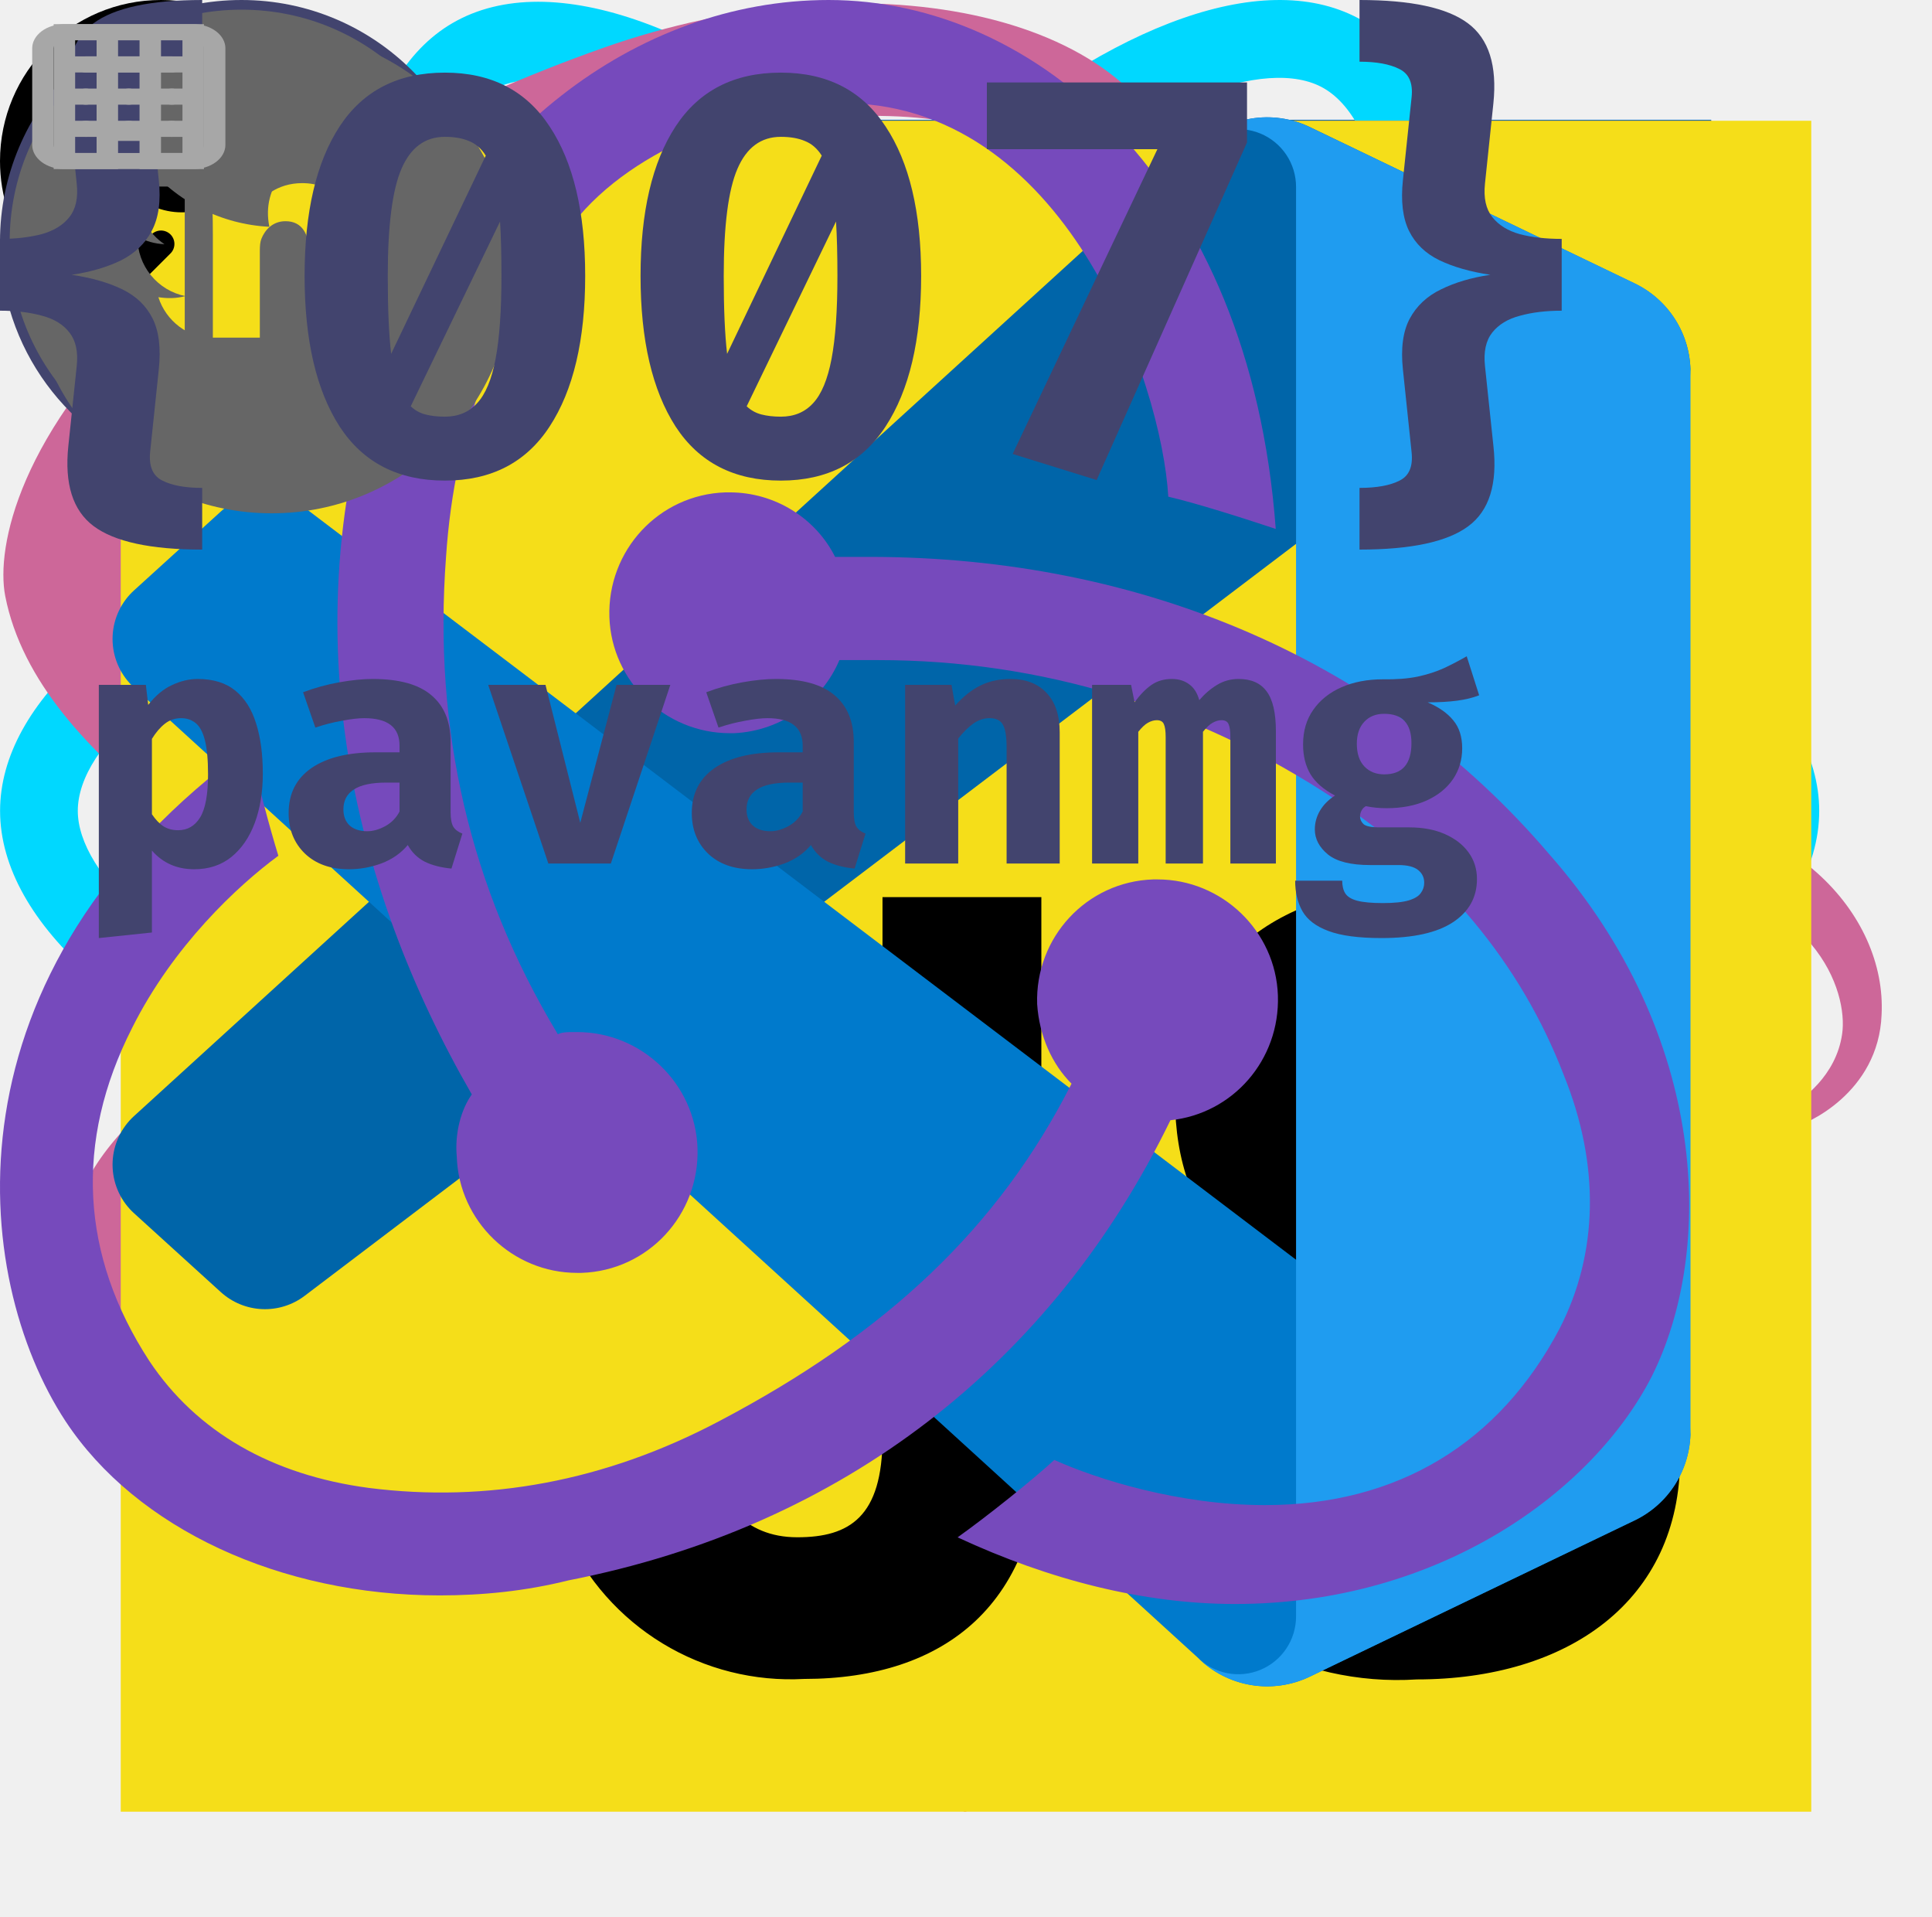
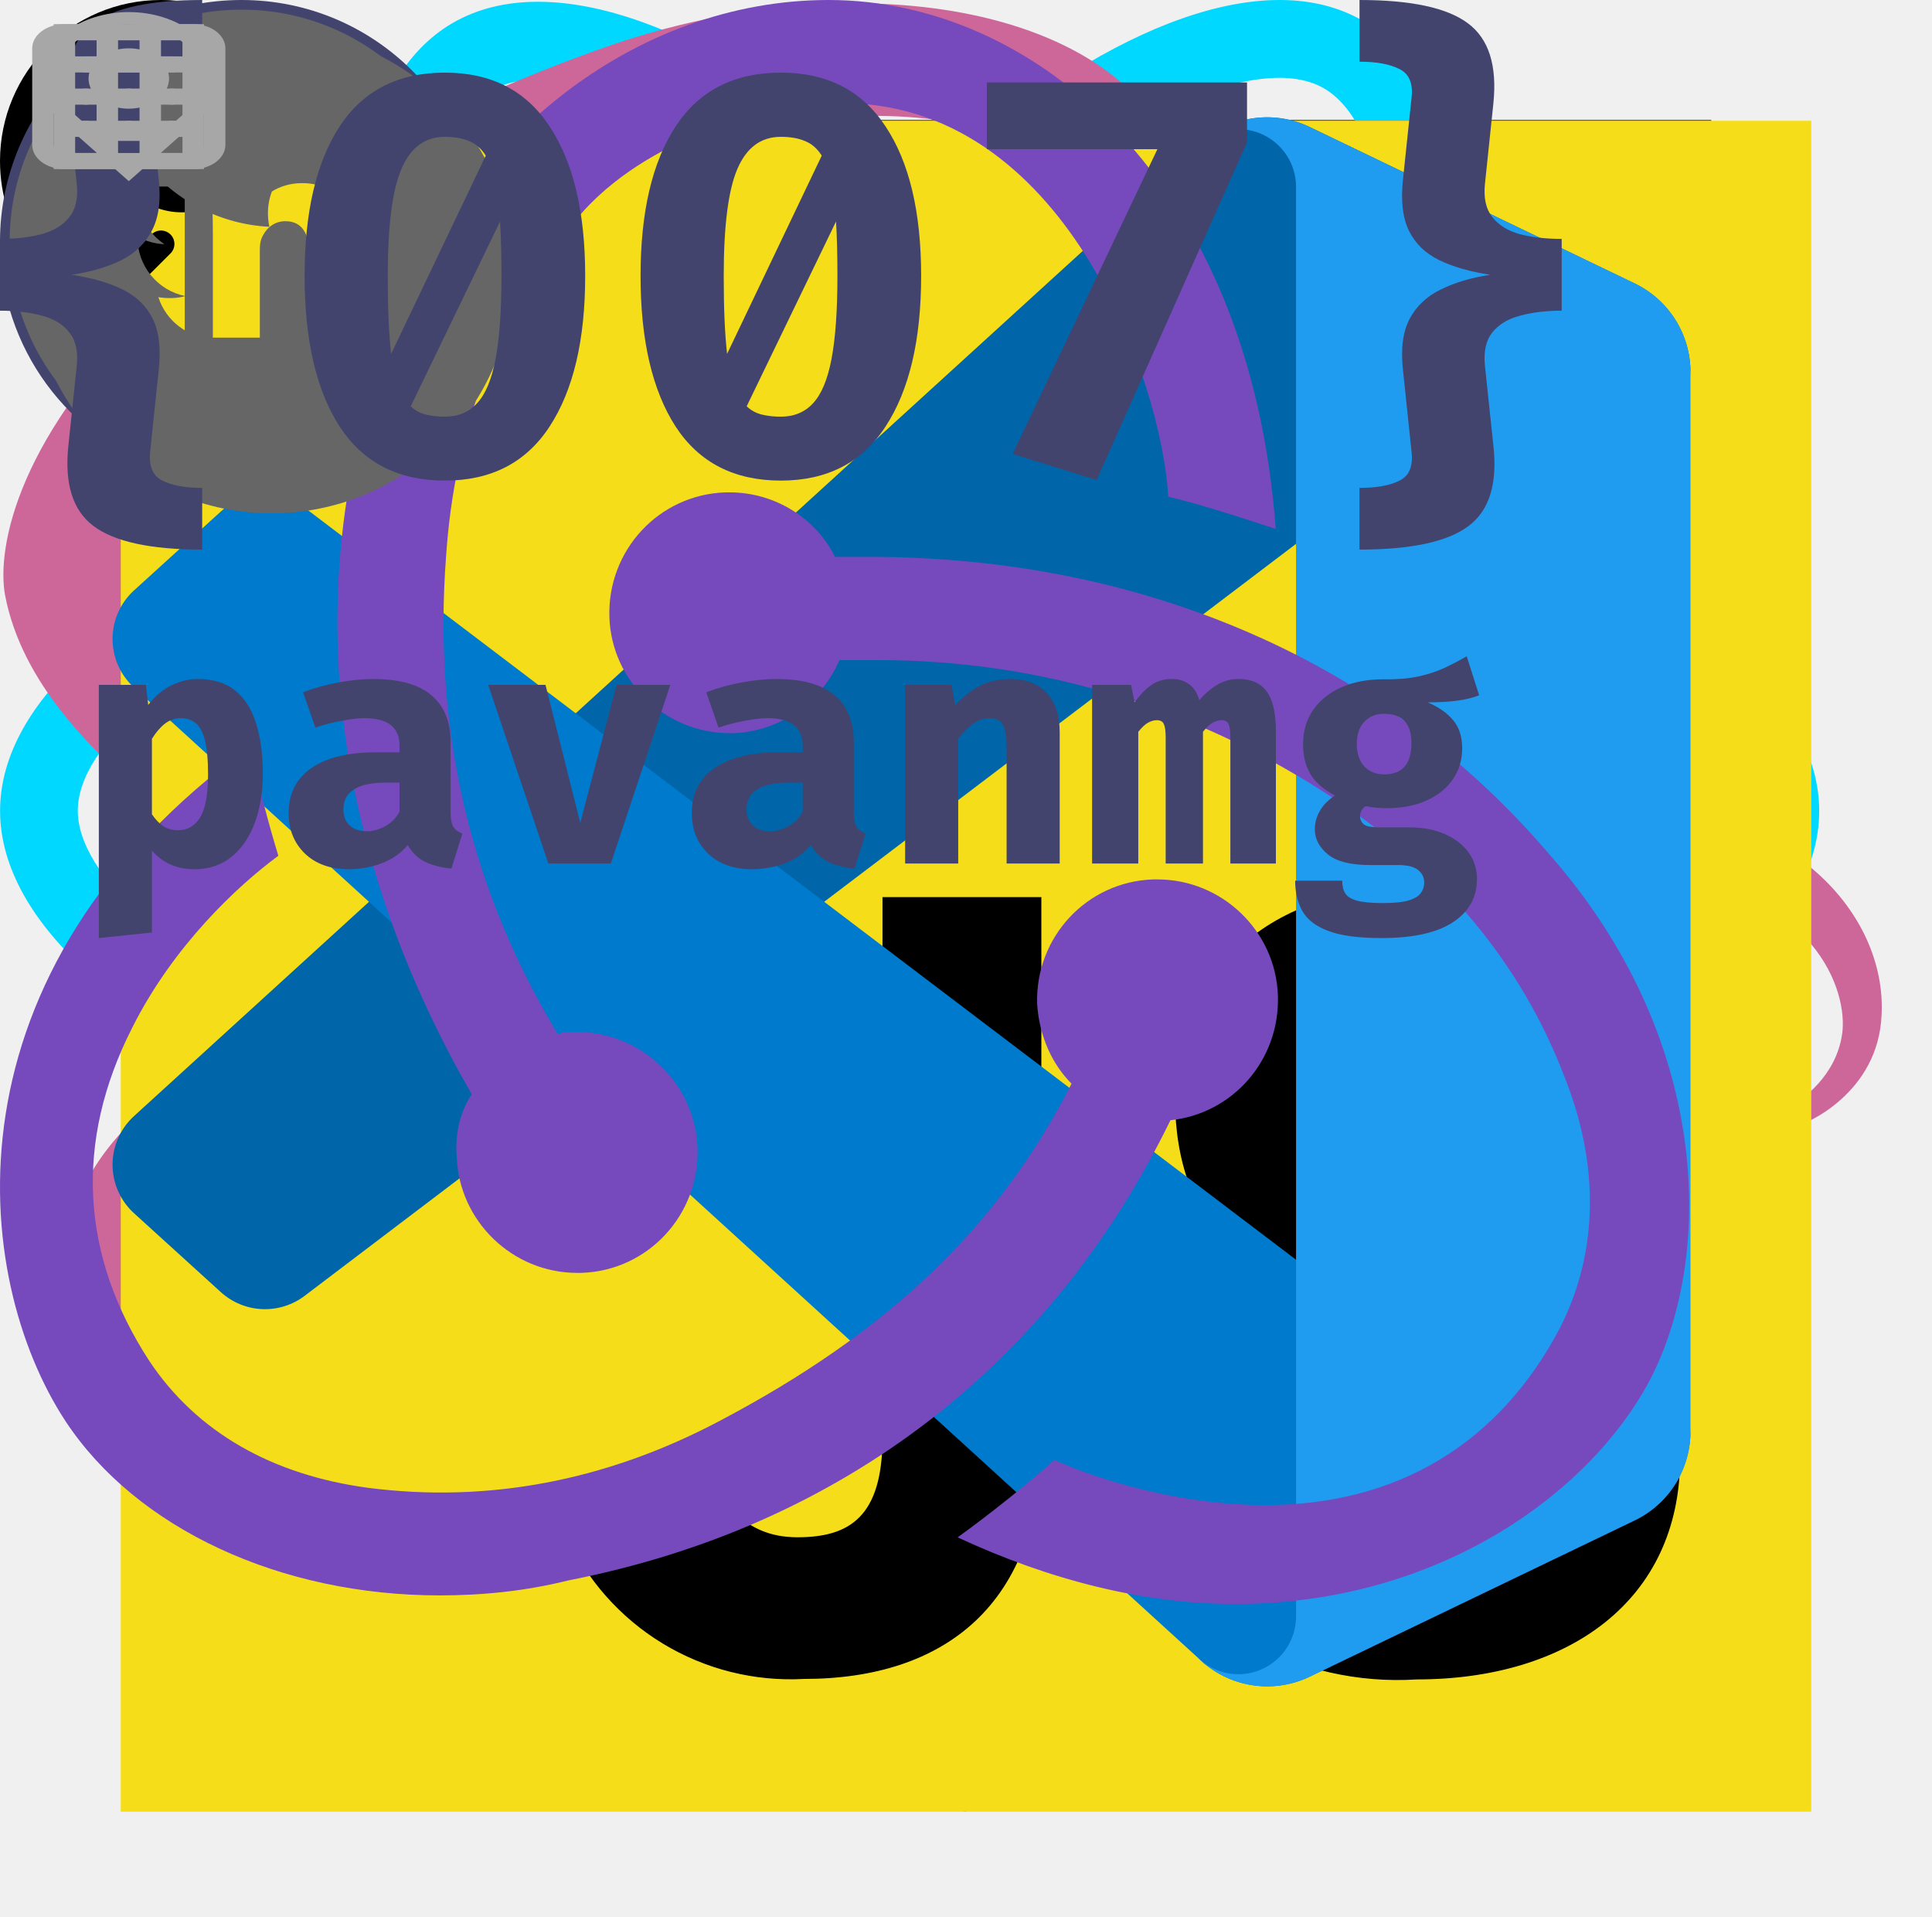
<svg xmlns="http://www.w3.org/2000/svg" width="120" height="119" viewBox="0 0 120 119" fill="none">
  <g id="css">
    <path id="Vector" d="M22.133 101.154L13.71 7.438H106.29L97.856 101.139L59.944 111.562L22.133 101.154Z" fill="#1572B6" />
    <path id="Vector_2" d="M60 103.597L90.638 95.174L97.845 15.102H60V103.597Z" fill="#33A9DC" />
    <path id="Vector_3" d="M60 49.054H75.338L76.395 37.284H60V25.79H89.062L88.785 28.872L85.939 60.549H60V49.054Z" fill="white" />
    <path id="Vector_4" d="M60.071 78.904L60.019 78.919L47.111 75.461L46.286 66.294H34.65L36.274 84.341L60.015 90.879L60.071 90.864V78.904Z" fill="#EBEBEB" />
    <path id="Vector_5" d="M74.351 60.062L72.956 75.453L60.03 78.912V90.871L83.79 84.341L83.966 82.4L85.98 60.062H74.351Z" fill="white" />
    <path id="Vector_6" d="M60.041 25.79V37.284H32.044L31.811 34.7L31.282 28.872L31.005 25.79H60.041ZM60 49.054V60.549H47.254L47.021 57.964L46.496 52.137L46.219 49.054H60Z" fill="#EBEBEB" />
  </g>
  <g id="gitIcon">
    <g id="akar-icons:github-fill" clip-path="url(#clip0_4537_874)">
      <path id="Vector" fill-rule="evenodd" clip-rule="evenodd" d="M10 0C4.475 0 0 4.475 0 10C0 14.425 2.862 18.163 6.838 19.488C7.338 19.575 7.525 19.275 7.525 19.012C7.525 18.775 7.513 17.988 7.513 17.15C5 17.613 4.35 16.538 4.15 15.975C4.037 15.688 3.55 14.8 3.125 14.562C2.775 14.375 2.275 13.912 3.112 13.9C3.9 13.887 4.463 14.625 4.65 14.925C5.55 16.438 6.987 16.012 7.562 15.75C7.65 15.1 7.912 14.662 8.2 14.412C5.975 14.162 3.65 13.3 3.65 9.475C3.65 8.387 4.037 7.487 4.675 6.787C4.575 6.537 4.225 5.513 4.775 4.138C4.775 4.138 5.612 3.875 7.525 5.162C8.325 4.938 9.175 4.825 10.025 4.825C10.875 4.825 11.725 4.938 12.525 5.162C14.438 3.862 15.275 4.138 15.275 4.138C15.825 5.513 15.475 6.537 15.375 6.787C16.012 7.487 16.4 8.375 16.4 9.475C16.4 13.312 14.062 14.162 11.838 14.412C12.2 14.725 12.512 15.325 12.512 16.262C12.512 17.6 12.5 18.675 12.5 19.012C12.5 19.275 12.688 19.587 13.188 19.488C15.173 18.817 16.898 17.541 18.12 15.839C19.342 14.137 19.999 12.095 20 10C20 4.475 15.525 0 10 0Z" fill="black" />
    </g>
    <defs>
      <clipPath id="clip0_4537_874">
        <rect width="20" height="20" fill="white" />
      </clipPath>
    </defs>
  </g>
  <g id="react">
    <g id="logos:react" clip-path="url(#clip0_2_5687)">
      <path id="Vector" d="M92.906 32.703C91.703 32.289 90.49 31.905 89.269 31.552C89.474 30.711 89.663 29.879 89.83 29.062C92.584 15.648 90.784 4.842 84.636 1.284C78.742 -2.127 69.102 1.429 59.366 9.933C58.406 10.773 57.468 11.637 56.552 12.524C55.939 11.934 55.315 11.356 54.68 10.789C44.477 1.696 34.249 -2.136 28.108 1.432C22.219 4.854 20.475 15.013 22.954 27.725C23.2 28.984 23.479 30.237 23.789 31.482C22.341 31.895 20.944 32.334 19.607 32.802C7.644 36.988 0.005 43.548 0.005 50.353C0.005 57.381 8.206 64.43 20.666 68.704C21.676 69.049 22.695 69.369 23.721 69.663C23.387 71.004 23.092 72.354 22.834 73.711C20.471 86.204 22.316 96.122 28.189 99.522C34.255 103.033 44.437 99.425 54.35 90.727C55.154 90.02 55.941 89.293 56.708 88.546C57.7 89.507 58.719 90.439 59.763 91.343C69.366 99.636 78.85 102.985 84.718 99.576C90.778 96.055 92.748 85.4 90.191 72.436C89.989 71.42 89.763 70.409 89.513 69.405C90.228 69.192 90.93 68.973 91.614 68.746C104.567 64.438 112.995 57.475 112.995 50.353C112.995 43.523 105.109 36.919 92.906 32.703ZM90.096 64.147C89.478 64.353 88.844 64.55 88.198 64.743C86.768 60.2 84.838 55.368 82.477 50.376C84.73 45.504 86.586 40.734 87.976 36.22C89.132 36.556 90.253 36.91 91.335 37.283C101.791 40.896 108.168 46.237 108.168 50.353C108.168 54.737 101.28 60.428 90.096 64.147ZM85.456 73.376C86.586 79.109 86.748 84.292 85.999 88.344C85.326 91.984 83.973 94.412 82.299 95.384C78.738 97.453 71.123 94.764 62.911 87.671C61.94 86.831 60.993 85.963 60.07 85.07C63.254 81.576 66.436 77.513 69.541 73.001C75.004 72.514 80.164 71.719 84.844 70.633C85.069 71.543 85.273 72.457 85.456 73.376ZM38.526 95.026C35.047 96.259 32.276 96.295 30.601 95.325C27.037 93.262 25.555 85.298 27.576 74.615C27.816 73.353 28.091 72.097 28.401 70.85C33.029 71.878 38.152 72.617 43.627 73.062C46.754 77.478 50.028 81.536 53.327 85.089C52.626 85.77 51.908 86.434 51.174 87.079C46.79 90.925 42.397 93.654 38.526 95.026ZM22.228 64.12C16.718 62.23 12.168 59.774 9.049 57.093C6.246 54.685 4.832 52.293 4.832 50.353C4.832 46.223 10.966 40.956 21.196 37.377C22.438 36.943 23.737 36.533 25.085 36.148C26.5 40.764 28.354 45.59 30.592 50.471C28.325 55.423 26.444 60.327 25.016 64.997C24.08 64.728 23.15 64.436 22.228 64.12ZM27.691 26.795C25.567 15.903 26.978 7.687 30.527 5.625C34.307 3.429 42.665 6.56 51.475 14.412C52.05 14.925 52.615 15.448 53.171 15.982C49.888 19.52 46.644 23.548 43.545 27.937C38.231 28.431 33.144 29.225 28.468 30.289C28.18 29.131 27.921 27.966 27.691 26.795V26.795ZM76.43 38.874C75.325 36.959 74.18 35.068 72.994 33.202C76.599 33.66 80.053 34.267 83.297 35.01C82.323 38.142 81.109 41.417 79.681 44.775C78.636 42.787 77.553 40.819 76.43 38.874ZM56.554 19.444C58.781 21.865 61.01 24.568 63.203 27.5C58.755 27.289 54.298 27.289 49.849 27.498C52.044 24.592 54.293 21.893 56.554 19.444ZM36.551 38.907C35.442 40.837 34.379 42.792 33.361 44.771C31.956 41.425 30.753 38.136 29.771 34.958C32.995 34.235 36.433 33.643 40.015 33.194C38.816 35.07 37.661 36.975 36.551 38.907V38.907ZM40.118 67.857C36.417 67.442 32.927 66.881 29.704 66.177C30.702 62.943 31.931 59.583 33.367 56.165C34.389 58.146 35.457 60.103 36.57 62.033C37.715 64.018 38.9 65.961 40.118 67.857ZM56.688 81.603C54.4 79.126 52.118 76.385 49.889 73.437C52.053 73.522 54.258 73.566 56.5 73.566C58.803 73.566 61.08 73.514 63.32 73.414C61.12 76.415 58.899 79.159 56.688 81.603ZM79.726 55.991C81.237 59.446 82.509 62.788 83.52 65.967C80.244 66.717 76.707 67.321 72.98 67.77C74.174 65.87 75.331 63.946 76.449 62C77.586 60.021 78.678 58.018 79.726 55.991ZM72.268 59.579C70.556 62.563 68.749 65.491 66.847 68.357C63.404 68.602 59.952 68.723 56.5 68.722C52.984 68.722 49.563 68.612 46.27 68.397C44.319 65.538 42.477 62.605 40.747 59.606H40.748C39.026 56.623 37.418 53.575 35.926 50.468C37.414 47.362 39.017 44.312 40.733 41.327L40.733 41.327C42.448 38.341 44.275 35.421 46.211 32.573C49.571 32.318 53.017 32.185 56.499 32.185H56.5C59.998 32.185 63.448 32.319 66.808 32.577C68.724 35.419 70.54 38.33 72.252 41.301C73.974 44.28 75.598 47.315 77.123 50.4C75.614 53.517 73.994 56.578 72.268 59.579ZM82.225 5.481C86.009 7.671 87.48 16.502 85.103 28.084C84.951 28.823 84.781 29.576 84.595 30.339C79.907 29.253 74.817 28.445 69.487 27.943C66.383 23.506 63.166 19.472 59.936 15.979C60.782 15.16 61.649 14.363 62.535 13.587C70.877 6.301 78.673 3.425 82.225 5.481ZM56.5 40.226C62.072 40.226 66.59 44.76 66.59 50.353C66.59 55.946 62.072 60.48 56.5 60.48C50.928 60.48 46.41 55.946 46.41 50.353C46.41 44.76 50.928 40.226 56.5 40.226Z" fill="#00D8FF" />
    </g>
    <defs>
      <clipPath id="clip0_2_5687">
        <rect width="113" height="101" fill="white" />
      </clipPath>
    </defs>
  </g>
  <g id="sass">
    <g id="logos:sass" clip-path="url(#clip0_2_5689)">
      <path id="Vector" d="M100.673 50.077C96.603 50.097 93.065 51.069 90.103 52.506C89.016 50.372 87.93 48.471 87.738 47.076C87.525 45.449 87.269 44.456 87.525 42.512C87.781 40.568 88.931 37.8 88.91 37.589C88.889 37.378 88.654 36.385 86.31 36.364C83.966 36.342 81.941 36.807 81.707 37.42C81.472 38.033 81.025 39.427 80.727 40.864C80.322 42.977 76.039 50.52 73.588 54.471C72.799 52.929 72.117 51.577 71.968 50.499C71.755 48.872 71.499 47.879 71.755 45.935C72.011 43.991 73.162 41.224 73.14 41.012C73.119 40.801 72.884 39.807 70.54 39.787C68.196 39.765 66.171 40.23 65.937 40.843C65.703 41.456 65.447 42.892 64.957 44.287C64.467 45.682 58.777 58.275 57.285 61.529C56.682 62.845 56.05 64.149 55.389 65.438C55.389 65.438 55.367 65.501 55.303 65.607C55.095 66.011 54.882 66.412 54.664 66.811V66.832C54.344 67.403 54.004 67.931 53.833 67.931C53.705 67.931 53.471 66.409 53.876 64.339C54.728 59.965 56.752 53.161 56.731 52.929C56.731 52.802 57.115 51.619 55.41 51.006C53.748 50.393 53.151 51.407 53.002 51.407C52.853 51.407 52.746 51.767 52.746 51.767C52.746 51.767 54.6 44.118 49.209 44.118C45.842 44.118 41.196 47.773 38.894 51.069C36.278 52.481 33.664 53.897 31.052 55.317C29.795 56.014 28.495 56.711 27.28 57.366C27.195 57.282 27.11 57.176 27.024 57.092C20.503 50.182 8.442 45.301 8.953 36.026C9.145 32.645 10.317 23.77 32.118 12.995C50.061 4.226 64.339 6.655 66.811 12.044C70.348 19.735 59.161 34.018 40.62 36.089C33.545 36.871 29.837 34.166 28.9 33.152C27.92 32.095 27.77 32.032 27.408 32.243C26.811 32.561 27.195 33.511 27.408 34.06C27.962 35.497 30.242 38.033 34.099 39.28C37.509 40.378 45.799 40.991 55.836 37.145C67.067 32.835 75.847 20.855 73.268 10.818C70.689 0.634 53.641 -2.726 37.509 2.958C27.92 6.339 17.52 11.663 10.04 18.594C1.154 26.834 -0.253 33.997 0.322 36.998C2.39 47.647 17.201 54.577 23.125 59.711C22.826 59.88 22.549 60.029 22.315 60.156C19.353 61.613 8.058 67.466 5.245 73.657C2.049 80.672 5.757 85.701 8.208 86.376C15.815 88.469 23.636 84.708 27.834 78.495C32.032 72.283 31.521 64.212 29.582 60.514C29.56 60.472 29.539 60.43 29.496 60.388C30.264 59.944 31.052 59.479 31.819 59.035C33.23 58.209 34.658 57.413 36.103 56.647C35.378 58.613 34.845 60.958 34.59 64.339C34.27 68.311 35.91 73.466 38.063 75.495C39.022 76.383 40.151 76.404 40.876 76.404C43.391 76.404 44.52 74.333 45.778 71.882C47.312 68.882 48.697 65.395 48.697 65.395C48.697 65.395 46.971 74.819 51.66 74.819C53.364 74.819 55.09 72.621 55.858 71.502V71.523C55.858 71.523 55.9 71.459 55.986 71.311C56.156 71.037 56.262 70.867 56.262 70.867V70.826C56.944 69.642 58.479 66.959 60.759 62.5C63.7 56.753 66.534 49.57 66.534 49.57C66.534 49.57 66.79 51.323 67.663 54.239C68.175 55.95 69.24 57.831 70.093 59.648C69.411 60.599 68.985 61.127 68.985 61.127L69.006 61.148C68.452 61.867 67.855 62.648 67.195 63.409C64.872 66.156 62.102 69.305 61.718 70.213C61.27 71.29 61.377 72.072 62.23 72.706C62.847 73.171 63.955 73.234 65.085 73.171C67.174 73.023 68.644 72.516 69.368 72.199C70.498 71.798 71.819 71.185 73.055 70.276C75.335 68.607 76.72 66.219 76.593 63.071C76.528 61.339 75.953 59.606 75.25 57.979C75.463 57.683 75.655 57.387 75.868 57.092C79.469 51.872 82.261 46.146 82.261 46.146C82.261 46.146 82.517 47.9 83.391 50.816C83.817 52.295 84.691 53.901 85.457 55.464C82.069 58.19 79.981 61.359 79.235 63.43C77.893 67.276 78.936 69.008 80.918 69.41C81.813 69.6 83.092 69.177 84.03 68.776C85.223 68.396 86.63 67.741 87.972 66.768C90.253 65.1 92.447 62.775 92.32 59.627C92.255 58.19 91.872 56.774 91.339 55.401C94.216 54.218 97.924 53.563 102.655 54.112C112.799 55.295 114.802 61.571 114.418 64.212C114.035 66.853 111.904 68.29 111.201 68.734C110.497 69.178 110.263 69.325 110.327 69.642C110.412 70.107 110.753 70.086 111.35 70.001C112.181 69.854 116.678 67.867 116.869 63.008C117.189 56.796 111.222 50.013 100.673 50.077ZM22.421 76.235C19.054 79.869 14.366 81.242 12.342 80.08C10.168 78.833 11.02 73.466 15.155 69.621C17.669 67.276 20.908 65.099 23.061 63.768C23.551 63.472 24.276 63.05 25.149 62.522C25.298 62.437 25.384 62.395 25.384 62.395L25.895 62.078C27.408 67.571 25.959 72.41 22.421 76.235ZM46.928 59.711C45.756 62.543 43.306 69.79 41.814 69.389C40.535 69.051 39.747 63.557 41.558 58.127C42.474 55.401 44.414 52.147 45.543 50.88C47.376 48.851 49.401 48.174 49.89 48.999C50.509 50.077 47.653 57.937 46.928 59.711ZM67.152 69.304C66.662 69.558 66.193 69.727 65.98 69.6C65.831 69.515 66.193 69.177 66.193 69.177C66.193 69.177 68.729 66.473 69.731 65.247C70.306 64.529 70.988 63.684 71.713 62.733V63.008C71.713 66.24 68.558 68.417 67.152 69.304H67.152ZM82.751 65.776C82.389 65.522 82.453 64.677 83.667 62.035C84.136 61 85.244 59.268 87.141 57.599C87.354 58.275 87.504 58.93 87.482 59.542C87.461 63.62 84.52 65.142 82.751 65.776Z" fill="#CD6799" />
    </g>
    <defs>
      <clipPath id="clip0_2_5689">
        <rect width="117" height="87" fill="white" />
      </clipPath>
    </defs>
  </g>
  <g id="html">
    <path id="Vector" d="M22.132 102.004L13.706 7.5H106.294L97.856 101.989L59.944 112.5L22.132 102.004Z" fill="#E44F26" />
    <path id="Vector_2" d="M60 104.468L90.638 95.974L97.845 15.229H60V104.468Z" fill="#F1662A" />
    <path id="Vector_3" d="M60 50.276H44.663L43.605 38.407H60V26.816H30.938L31.215 29.929L34.061 61.867H60V50.276ZM60 80.377L59.947 80.392L47.04 76.909L46.215 67.665H34.579L36.203 85.86L59.947 92.453L60 92.438V80.377Z" fill="#EBEBEB" />
    <path id="Vector_4" d="M59.959 50.276V61.867H74.231L72.889 76.901L59.959 80.389V92.449L83.723 85.86L83.895 83.903L86.618 53.389L86.903 50.276H59.959ZM59.959 26.816V38.407H87.957L88.189 35.805L88.718 29.929L88.995 26.816H59.959Z" fill="white" />
  </g>
  <g id="js">
    <path id="Vector" d="M7.5 7.5H112.5V112.5H7.5V7.5Z" fill="#F5DE19" />
    <path id="Vector_2" d="M78.034 89.531C78.928 91.349 80.318 92.876 82.043 93.938C83.768 94.999 85.758 95.552 87.784 95.531C91.871 95.531 94.485 93.487 94.485 90.656C94.485 87.281 91.8 86.074 87.3 84.105L84.832 83.047C77.707 80.014 72.983 76.215 72.983 68.183C72.983 60.784 78.608 55.148 87.431 55.148C90.288 54.941 93.142 55.581 95.637 56.986C98.132 58.391 100.159 60.499 101.464 63.049L93.75 67.98C93.248 66.716 92.373 65.635 91.242 64.879C90.111 64.124 88.776 63.73 87.416 63.75C86.823 63.691 86.224 63.755 85.657 63.94C85.09 64.125 84.567 64.427 84.123 64.824C83.679 65.222 83.323 65.709 83.077 66.252C82.831 66.795 82.701 67.384 82.695 67.98C82.695 70.939 84.529 72.139 88.763 73.98L91.23 75.037C99.615 78.634 104.355 82.297 104.355 90.536C104.355 99.42 97.376 104.287 88.005 104.287C84.354 104.52 80.713 103.691 77.522 101.901C74.332 100.11 71.727 97.434 70.024 94.196L78.034 89.531ZM43.178 90.386C44.726 93.135 46.136 95.46 49.526 95.46C52.766 95.46 54.814 94.192 54.814 89.261V55.71H64.68V89.392C64.68 99.608 58.68 104.257 49.946 104.257C46.859 104.426 43.793 103.657 41.151 102.051C38.51 100.444 36.416 98.076 35.145 95.257L43.178 90.386Z" fill="black" />
  </g>
  <g id="vscode">
    <path id="Vector" d="M101.535 17.605L81.354 7.889C80.214 7.339 78.932 7.158 77.685 7.37C76.437 7.582 75.287 8.177 74.393 9.072L8.33 69.3C7.529 70.027 7.049 71.043 6.996 72.124C6.944 73.205 7.323 74.263 8.05 75.064C8.138 75.159 8.225 75.25 8.32 75.334L13.713 80.234C14.418 80.875 15.325 81.25 16.277 81.292C17.229 81.334 18.166 81.042 18.925 80.465L98.497 20.125C99.098 19.669 99.814 19.39 100.566 19.319C101.317 19.248 102.073 19.388 102.749 19.723C103.425 20.058 103.993 20.576 104.391 21.217C104.789 21.858 105 22.598 105 23.352V23.117C105 21.966 104.675 20.837 104.062 19.862C103.449 18.887 102.573 18.105 101.535 17.605Z" fill="#0065A9" />
    <path id="Vector_2" d="M101.535 94.395L81.354 104.115C80.214 104.662 78.932 104.843 77.685 104.631C76.438 104.419 75.288 103.825 74.393 102.932L8.33 42.7C7.529 41.973 7.049 40.957 6.996 39.876C6.944 38.795 7.323 37.737 8.05 36.935C8.138 36.841 8.225 36.75 8.32 36.666L13.713 31.766C14.419 31.122 15.328 30.746 16.282 30.704C17.237 30.662 18.175 30.956 18.935 31.535L98.497 91.875C99.098 92.331 99.814 92.61 100.566 92.681C101.317 92.752 102.073 92.612 102.749 92.277C103.425 91.942 103.993 91.424 104.391 90.783C104.789 90.142 105 89.403 105 88.648V88.9C104.996 90.049 104.669 91.173 104.057 92.145C103.444 93.117 102.57 93.897 101.535 94.395Z" fill="#007ACC" />
    <path id="Vector_3" d="M81.354 104.114C80.214 104.662 78.932 104.843 77.685 104.631C76.438 104.419 75.287 103.825 74.392 102.931C74.895 103.428 75.533 103.764 76.226 103.899C76.919 104.034 77.637 103.962 78.289 103.691C78.941 103.42 79.499 102.963 79.892 102.376C80.285 101.79 80.497 101.1 80.5 100.394V11.606C80.501 10.896 80.29 10.203 79.897 9.613C79.502 9.023 78.942 8.563 78.287 8.292C77.631 8.02 76.91 7.949 76.214 8.088C75.518 8.227 74.879 8.57 74.378 9.072C75.273 8.177 76.423 7.582 77.67 7.37C78.917 7.157 80.2 7.337 81.34 7.885L101.517 17.587C102.559 18.084 103.438 18.866 104.054 19.841C104.67 20.817 104.998 21.946 105 23.1V88.9C105 90.053 104.675 91.182 104.061 92.158C103.447 93.134 102.571 93.917 101.531 94.416L81.354 104.114Z" fill="#1F9CF0" />
  </g>
  <g id="redux">
    <path id="Vector" d="M72.697 69.563C76.569 69.162 79.506 65.824 79.373 61.818C79.239 57.813 75.901 54.609 71.896 54.609H71.629C67.49 54.742 64.286 58.214 64.419 62.352C64.553 64.355 65.354 66.091 66.555 67.293C62.016 76.239 55.073 82.781 44.659 88.255C37.583 91.993 30.24 93.329 22.897 92.394C16.889 91.593 12.216 88.923 9.278 84.516C5.006 77.974 4.606 70.897 8.211 63.821C10.748 58.748 14.752 55.009 17.289 53.14C16.755 51.404 15.954 48.467 15.554 46.331C-3.806 60.35 -1.803 79.309 4.072 88.255C8.477 94.931 17.423 99.07 27.303 99.07C29.973 99.07 32.643 98.803 35.313 98.136C52.403 94.797 65.354 84.65 72.697 69.563ZM96.195 53.007C86.048 41.123 71.095 34.581 54.005 34.581H51.869C50.668 32.178 48.131 30.575 45.327 30.575H45.06C40.921 30.709 37.717 34.18 37.85 38.32C37.984 42.325 41.322 45.529 45.327 45.529H45.594C48.531 45.396 51.068 43.527 52.136 40.99H54.539C64.686 40.99 74.299 43.927 82.978 49.668C89.653 54.075 94.46 59.816 97.13 66.759C99.4 72.366 99.266 77.841 96.863 82.514C93.125 89.59 86.85 93.462 78.572 93.462C73.231 93.462 68.158 91.86 65.487 90.658C64.019 91.993 61.348 94.129 59.479 95.465C65.221 98.135 71.095 99.604 76.703 99.604C89.52 99.604 98.999 92.528 102.604 85.451C106.476 77.707 106.209 64.355 96.195 53.007ZM28.371 71.832C28.505 75.838 31.842 79.042 35.847 79.042H36.115C40.254 78.909 43.458 75.437 43.324 71.298C43.191 67.292 39.853 64.088 35.847 64.088H35.581C35.313 64.088 34.913 64.088 34.646 64.221C29.172 55.142 26.902 45.262 27.704 34.581C28.237 26.57 30.908 19.627 35.581 13.885C39.453 8.945 46.929 6.542 52.003 6.409C66.155 6.141 72.163 23.766 72.564 30.842C74.299 31.243 77.237 32.178 79.239 32.845C77.637 11.216 64.286 0 51.469 0C39.452 0 28.371 8.679 23.965 21.496C17.823 38.587 21.829 55.009 29.305 67.96C28.638 68.895 28.237 70.364 28.371 71.832V71.832Z" fill="#764ABC" />
  </g>
  <g id="github">
    <path id="Vector" fill-rule="evenodd" clip-rule="evenodd" d="M15 0C6.713 0 0 6.713 0 15C0 21.637 4.294 27.244 10.256 29.231C11.006 29.363 11.287 28.913 11.287 28.519C11.287 28.163 11.269 26.981 11.269 25.725C7.5 26.419 6.525 24.806 6.225 23.962C6.056 23.531 5.325 22.2 4.688 21.844C4.162 21.562 3.413 20.869 4.669 20.85C5.85 20.831 6.694 21.938 6.975 22.387C8.325 24.656 10.481 24.019 11.344 23.625C11.475 22.65 11.869 21.994 12.3 21.619C8.963 21.244 5.475 19.95 5.475 14.213C5.475 12.581 6.056 11.231 7.013 10.181C6.862 9.806 6.338 8.269 7.162 6.206C7.162 6.206 8.419 5.812 11.287 7.744C12.488 7.406 13.762 7.237 15.037 7.237C16.312 7.237 17.587 7.406 18.788 7.744C21.656 5.794 22.913 6.206 22.913 6.206C23.738 8.269 23.212 9.806 23.062 10.181C24.019 11.231 24.6 12.562 24.6 14.213C24.6 19.969 21.094 21.244 17.756 21.619C18.3 22.087 18.769 22.988 18.769 24.394C18.769 26.4 18.75 28.012 18.75 28.519C18.75 28.913 19.031 29.381 19.781 29.231C22.759 28.226 25.346 26.312 27.18 23.759C29.013 21.206 29.999 18.143 30 15C30 6.713 23.288 0 15 0Z" fill="#42446E" />
  </g>
  <g id="link-chain">
    <g id="Group">
      <path id="Vector" d="M11.286 8.713C10.604 8.031 9.678 7.648 8.713 7.648C7.748 7.648 6.822 8.031 6.14 8.713L3.566 11.287C2.883 11.969 2.5 12.895 2.5 13.86C2.5 14.826 2.883 15.752 3.566 16.434C4.248 17.117 5.174 17.5 6.139 17.5C7.105 17.5 8.03 17.117 8.713 16.434L10 15.148" stroke="black" stroke-width="1.667" stroke-linecap="round" stroke-linejoin="round" />
      <path id="Vector_2" d="M8.713 11.287C9.395 11.969 10.321 12.352 11.286 12.352C12.251 12.352 13.177 11.969 13.86 11.287L16.434 8.713C17.116 8.031 17.5 7.105 17.5 6.14C17.5 5.174 17.116 4.248 16.434 3.566C15.751 2.883 14.825 2.5 13.86 2.5C12.895 2.5 11.969 2.883 11.286 3.566L10 4.853" stroke="black" stroke-width="1.667" stroke-linecap="round" stroke-linejoin="round" />
    </g>
  </g>
  <g id="twitter">
    <path id="Vector" d="M16.875 1.875C8.592 1.875 1.875 8.592 1.875 16.875C1.875 25.159 8.592 31.875 16.875 31.875C25.159 31.875 31.875 25.159 31.875 16.875C31.875 8.592 25.159 1.875 16.875 1.875ZM24.084 13.182C24.094 13.339 24.094 13.503 24.094 13.664C24.094 18.579 20.35 24.241 13.51 24.241C11.401 24.241 9.445 23.628 7.798 22.574C8.099 22.607 8.387 22.62 8.695 22.62C10.436 22.62 12.037 22.031 13.312 21.034C11.679 21 10.306 19.929 9.837 18.455C10.41 18.539 10.925 18.539 11.514 18.388C10.673 18.218 9.917 17.761 9.374 17.095C8.832 16.43 8.536 15.597 8.538 14.739V14.692C9.03 14.97 9.609 15.141 10.215 15.164C9.706 14.825 9.288 14.364 8.999 13.825C8.71 13.285 8.558 12.682 8.558 12.07C8.558 11.377 8.739 10.744 9.064 10.195C9.997 11.345 11.163 12.285 12.484 12.955C13.805 13.624 15.252 14.009 16.731 14.083C16.205 11.555 18.094 9.509 20.364 9.509C21.435 9.509 22.4 9.958 23.079 10.681C23.92 10.523 24.723 10.209 25.44 9.787C25.162 10.647 24.579 11.374 23.806 11.833C24.556 11.752 25.279 11.545 25.949 11.253C25.443 11.997 24.81 12.656 24.084 13.182Z" fill="#666666" />
  </g>
  <g id="linkedin">
    <g id="entypo-social:linkedin-with-circle" clip-path="url(#clip0_2_5677)">
      <path id="Vector" d="M15 0.6C7.047 0.6 0.6 7.047 0.6 15C0.6 22.953 7.047 29.4 15 29.4C22.953 29.4 29.4 22.953 29.4 15C29.4 7.047 22.953 0.6 15 0.6ZM11.475 20.969H8.559V11.585H11.475V20.969ZM9.999 10.433C9.078 10.433 8.483 9.78 8.483 8.973C8.483 8.15 9.096 7.517 10.037 7.517C10.977 7.517 11.553 8.15 11.571 8.973C11.571 9.78 10.977 10.433 9.999 10.433ZM22.125 20.969H19.209V15.768C19.209 14.558 18.786 13.736 17.732 13.736C16.926 13.736 16.448 14.292 16.236 14.828C16.158 15.018 16.139 15.288 16.139 15.557V20.967H13.221V14.577C13.221 13.406 13.184 12.426 13.145 11.583H15.678L15.812 12.887H15.87C16.254 12.275 17.195 11.372 18.768 11.372C20.687 11.372 22.125 12.657 22.125 15.42V20.969Z" fill="#666666" />
    </g>
    <defs>
      <clipPath id="clip0_2_5677">
        <rect width="30" height="30" fill="white" />
      </clipPath>
    </defs>
  </g>
  <g id="logo">
    <g id="logo 1" clip-path="url(#clip0_2_5809)">
      <path id="Vector" d="M12.558 0V3.831C11.503 3.831 10.68 3.982 10.088 4.283C9.497 4.574 9.242 5.16 9.323 6.042L9.862 11.178C10.001 12.479 9.856 13.529 9.427 14.33C9.01 15.131 8.366 15.746 7.497 16.176C6.638 16.594 5.624 16.89 4.453 17.064C5.693 17.25 6.743 17.551 7.601 17.969C8.459 18.387 9.085 18.991 9.479 19.78C9.874 20.57 10.001 21.626 9.862 22.949L9.323 28.086C9.242 28.968 9.497 29.554 10.088 29.844C10.68 30.146 11.503 30.297 12.558 30.297V34.128C9.358 34.128 7.108 33.64 5.809 32.665C4.522 31.702 4 30.047 4.244 27.703L4.766 22.723C4.859 21.841 4.708 21.15 4.314 20.651C3.931 20.152 3.363 19.803 2.609 19.606C1.855 19.397 0.986 19.293 0 19.293V14.835C0.974 14.835 1.838 14.736 2.592 14.539C3.345 14.33 3.919 13.976 4.314 13.477C4.708 12.978 4.859 12.287 4.766 11.405L4.244 6.46C3.989 4.069 4.511 2.397 5.809 1.445C7.108 0.482 9.358 0 12.558 0Z" fill="#42446E" />
      <path id="Vector_2" d="M27.633 4.51C30.509 4.51 32.677 5.624 34.138 7.853C35.611 10.07 36.347 13.164 36.347 17.134C36.347 21.115 35.611 24.232 34.138 26.484C32.677 28.724 30.509 29.844 27.633 29.844C24.734 29.844 22.554 28.724 21.093 26.484C19.644 24.232 18.919 21.115 18.919 17.134C18.919 13.164 19.644 10.07 21.093 7.853C22.554 5.624 24.734 4.51 27.633 4.51ZM27.633 8.497C26.404 8.497 25.505 9.159 24.937 10.482C24.369 11.794 24.085 14.011 24.085 17.134C24.085 18.155 24.102 19.066 24.137 19.867C24.172 20.657 24.224 21.359 24.294 21.974L30.172 9.664C29.894 9.223 29.546 8.921 29.129 8.758C28.723 8.584 28.224 8.497 27.633 8.497ZM31.146 17.134C31.146 15.799 31.117 14.673 31.059 13.755L25.511 25.23C25.766 25.474 26.068 25.642 26.415 25.735C26.775 25.828 27.181 25.874 27.633 25.874C28.456 25.874 29.123 25.596 29.633 25.039C30.155 24.482 30.538 23.564 30.781 22.288C31.025 20.999 31.146 19.281 31.146 17.134Z" fill="#42446E" />
      <path id="Vector_3" d="M48.5 4.51C51.376 4.51 53.544 5.624 55.005 7.853C56.478 10.07 57.214 13.164 57.214 17.134C57.214 21.115 56.478 24.232 55.005 26.484C53.544 28.724 51.376 29.844 48.5 29.844C45.601 29.844 43.421 28.724 41.96 26.484C40.511 24.232 39.786 21.115 39.786 17.134C39.786 13.164 40.511 10.07 41.96 7.853C43.421 5.624 45.601 4.51 48.5 4.51ZM48.5 8.497C47.271 8.497 46.372 9.159 45.804 10.482C45.236 11.794 44.952 14.011 44.952 17.134C44.952 18.155 44.969 19.066 45.004 19.867C45.039 20.657 45.091 21.359 45.161 21.974L51.04 9.664C50.761 9.223 50.413 8.921 49.996 8.758C49.59 8.584 49.092 8.497 48.5 8.497ZM52.014 17.134C52.014 15.799 51.985 14.673 51.927 13.755L46.378 25.23C46.633 25.474 46.935 25.642 47.283 25.735C47.642 25.828 48.048 25.874 48.5 25.874C49.323 25.874 49.99 25.596 50.501 25.039C51.022 24.482 51.405 23.564 51.648 22.288C51.892 20.999 52.014 19.281 52.014 17.134Z" fill="#42446E" />
      <path id="Vector_4" d="M68.115 29.809L62.897 28.19L71.889 9.263H61.296V5.119H77.455V8.845L68.115 29.809Z" fill="#42446E" />
      <path id="Vector_5" d="M84.442 0C87.642 0 89.886 0.482 91.173 1.445C92.472 2.409 92.999 4.069 92.756 6.425L92.234 11.405C92.141 12.287 92.292 12.978 92.686 13.477C93.081 13.976 93.649 14.33 94.391 14.539C95.145 14.736 96.014 14.835 97 14.835V19.293C96.026 19.293 95.162 19.397 94.408 19.606C93.655 19.803 93.081 20.152 92.686 20.651C92.292 21.15 92.141 21.841 92.234 22.723L92.756 27.668C93.023 30.047 92.501 31.719 91.191 32.682C89.892 33.646 87.642 34.128 84.442 34.128V30.297C85.509 30.297 86.338 30.146 86.929 29.844C87.521 29.554 87.77 28.968 87.677 28.086L87.138 22.949C86.999 21.637 87.138 20.587 87.555 19.798C87.984 18.997 88.634 18.387 89.504 17.969C90.373 17.54 91.394 17.238 92.565 17.064C91.324 16.878 90.269 16.576 89.399 16.158C88.541 15.741 87.915 15.137 87.521 14.348C87.126 13.547 86.999 12.49 87.138 11.178L87.677 6.042C87.77 5.16 87.515 4.574 86.912 4.283C86.32 3.982 85.497 3.831 84.442 3.831V0Z" fill="#42446E" />
      <path id="Vector_6" d="M12.275 42.162C13.242 42.162 14.021 42.402 14.612 42.883C15.204 43.363 15.635 44.042 15.906 44.92C16.185 45.798 16.324 46.839 16.324 48.044C16.324 49.186 16.157 50.206 15.823 51.105C15.489 51.996 15.005 52.7 14.372 53.215C13.739 53.724 12.97 53.978 12.066 53.978C10.988 53.978 10.111 53.591 9.436 52.818V57.906L6.138 58.251V42.528H9.06L9.206 43.771C9.659 43.193 10.153 42.782 10.688 42.538C11.224 42.287 11.753 42.162 12.275 42.162ZM11.252 44.596C10.869 44.596 10.532 44.711 10.24 44.941C9.947 45.171 9.679 45.484 9.436 45.881V50.562C9.666 50.903 9.906 51.154 10.156 51.314C10.414 51.474 10.716 51.554 11.064 51.554C11.648 51.554 12.104 51.289 12.431 50.76C12.758 50.224 12.922 49.332 12.922 48.086C12.922 47.166 12.855 46.456 12.723 45.954C12.591 45.446 12.4 45.094 12.149 44.899C11.899 44.697 11.6 44.596 11.252 44.596Z" fill="#42446E" />
      <path id="Vector_7" d="M27.988 50.426C27.988 50.844 28.044 51.147 28.155 51.335C28.273 51.523 28.461 51.666 28.719 51.763L28.04 53.936C27.386 53.873 26.833 53.73 26.381 53.508C25.936 53.278 25.584 52.933 25.327 52.474C24.902 52.982 24.36 53.361 23.699 53.612C23.038 53.856 22.363 53.978 21.674 53.978C20.533 53.978 19.622 53.654 18.94 53.006C18.265 52.352 17.928 51.512 17.928 50.489C17.928 49.283 18.397 48.354 19.337 47.699C20.283 47.044 21.612 46.717 23.323 46.717H24.816V46.299C24.816 45.164 24.085 44.596 22.624 44.596C22.269 44.596 21.813 44.648 21.257 44.753C20.7 44.85 20.144 44.993 19.587 45.181L18.825 42.987C19.542 42.716 20.286 42.51 21.058 42.371C21.838 42.232 22.534 42.162 23.146 42.162C24.795 42.162 26.012 42.5 26.798 43.175C27.591 43.844 27.988 44.812 27.988 46.08V50.426ZM22.812 51.617C23.167 51.617 23.539 51.512 23.928 51.303C24.318 51.087 24.614 50.785 24.816 50.395V48.597H24.002C23.083 48.597 22.408 48.74 21.977 49.026C21.546 49.304 21.33 49.715 21.33 50.259C21.33 50.683 21.459 51.018 21.716 51.261C21.98 51.498 22.346 51.617 22.812 51.617Z" fill="#42446E" />
      <path id="Vector_8" d="M41.636 42.528L37.941 53.623H34.059L30.323 42.528H33.882L36.042 51.094L38.296 42.528H41.636Z" fill="#42446E" />
      <path id="Vector_9" d="M53.029 50.426C53.029 50.844 53.084 51.147 53.196 51.335C53.314 51.523 53.502 51.666 53.759 51.763L53.081 53.936C52.427 53.873 51.874 53.73 51.422 53.508C50.976 53.278 50.625 52.933 50.367 52.474C49.943 52.982 49.4 53.361 48.739 53.612C48.078 53.856 47.404 53.978 46.715 53.978C45.574 53.978 44.662 53.654 43.98 53.006C43.306 52.352 42.968 51.512 42.968 50.489C42.968 49.283 43.438 48.354 44.377 47.699C45.323 47.044 46.652 46.717 48.364 46.717H49.856V46.299C49.856 45.164 49.126 44.596 47.664 44.596C47.31 44.596 46.854 44.648 46.297 44.753C45.741 44.85 45.184 44.993 44.628 45.181L43.866 42.987C44.582 42.716 45.327 42.51 46.099 42.371C46.878 42.232 47.574 42.162 48.186 42.162C49.835 42.162 51.053 42.5 51.839 43.175C52.632 43.844 53.029 44.812 53.029 46.08V50.426ZM47.852 51.617C48.207 51.617 48.579 51.512 48.969 51.303C49.359 51.087 49.654 50.785 49.856 50.395V48.597H49.042C48.124 48.597 47.449 48.74 47.017 49.026C46.586 49.304 46.37 49.715 46.37 50.259C46.37 50.683 46.499 51.018 46.757 51.261C47.021 51.498 47.386 51.617 47.852 51.617Z" fill="#42446E" />
      <path id="Vector_10" d="M56.219 53.623V42.528H59.099L59.329 43.813C59.823 43.255 60.344 42.841 60.894 42.569C61.444 42.298 62.07 42.162 62.773 42.162C63.719 42.162 64.463 42.451 65.006 43.029C65.549 43.607 65.82 44.422 65.82 45.474V53.623H62.522V46.425C62.522 45.742 62.446 45.268 62.292 45.004C62.146 44.732 61.868 44.596 61.458 44.596C61.11 44.596 60.776 44.708 60.456 44.931C60.143 45.153 59.83 45.463 59.517 45.86V53.623H56.219Z" fill="#42446E" />
      <path id="Vector_11" d="M76.931 42.162C77.717 42.162 78.299 42.42 78.674 42.935C79.057 43.444 79.248 44.269 79.248 45.411V53.623H76.42V45.787C76.42 45.397 76.382 45.122 76.305 44.962C76.236 44.802 76.089 44.722 75.867 44.722C75.693 44.722 75.512 44.774 75.324 44.878C75.143 44.976 74.942 45.164 74.719 45.442V53.623H72.402V45.787C72.402 45.397 72.364 45.122 72.287 44.962C72.218 44.802 72.072 44.722 71.849 44.722C71.675 44.722 71.494 44.774 71.306 44.878C71.125 44.976 70.924 45.164 70.701 45.442V53.623H67.831V42.528H70.252L70.471 43.604C70.819 43.13 71.171 42.771 71.525 42.528C71.88 42.284 72.301 42.162 72.788 42.162C73.206 42.162 73.56 42.27 73.853 42.486C74.152 42.695 74.364 43.026 74.489 43.478C74.823 43.088 75.192 42.771 75.596 42.528C75.999 42.284 76.444 42.162 76.931 42.162Z" fill="#42446E" />
      <path id="Vector_12" d="M91.1 40.752L91.873 43.175C91.483 43.329 91.027 43.44 90.506 43.51C89.984 43.579 89.375 43.614 88.679 43.614C89.375 43.914 89.904 44.286 90.266 44.732C90.634 45.171 90.819 45.749 90.819 46.466C90.819 47.184 90.627 47.825 90.245 48.389C89.862 48.946 89.32 49.385 88.617 49.705C87.914 50.025 87.083 50.186 86.123 50.186C85.663 50.186 85.235 50.144 84.839 50.06C84.721 50.123 84.63 50.213 84.568 50.332C84.505 50.45 84.474 50.572 84.474 50.697C84.474 50.872 84.543 51.028 84.682 51.167C84.829 51.307 85.166 51.377 85.695 51.377H87.51C88.373 51.377 89.118 51.516 89.744 51.794C90.377 52.073 90.867 52.453 91.215 52.933C91.563 53.414 91.737 53.964 91.737 54.584C91.737 55.719 91.24 56.614 90.245 57.269C89.25 57.923 87.771 58.251 85.809 58.251C84.39 58.251 83.291 58.105 82.512 57.812C81.739 57.526 81.2 57.116 80.894 56.579C80.595 56.05 80.445 55.42 80.445 54.688H83.367C83.367 55.009 83.43 55.27 83.555 55.472C83.687 55.681 83.934 55.834 84.296 55.931C84.665 56.029 85.197 56.078 85.893 56.078C86.596 56.078 87.131 56.022 87.5 55.911C87.869 55.799 88.119 55.646 88.251 55.451C88.391 55.263 88.46 55.05 88.46 54.814C88.46 54.486 88.331 54.222 88.074 54.02C87.817 53.818 87.41 53.717 86.853 53.717H85.089C83.893 53.717 83.023 53.497 82.48 53.059C81.938 52.613 81.666 52.094 81.666 51.502C81.666 51.091 81.774 50.701 81.99 50.332C82.212 49.963 82.522 49.653 82.919 49.402C82.209 49.026 81.701 48.584 81.395 48.075C81.089 47.56 80.936 46.943 80.936 46.226C80.936 45.39 81.148 44.673 81.572 44.074C81.997 43.468 82.581 43.001 83.326 42.674C84.077 42.347 84.933 42.183 85.893 42.183C86.721 42.197 87.441 42.141 88.053 42.016C88.665 41.883 89.215 41.706 89.702 41.483C90.189 41.253 90.655 41.009 91.1 40.752ZM85.976 44.325C85.455 44.325 85.041 44.492 84.734 44.826C84.428 45.154 84.275 45.606 84.275 46.184C84.275 46.797 84.432 47.267 84.745 47.595C85.058 47.922 85.469 48.086 85.976 48.086C87.103 48.086 87.667 47.438 87.667 46.142C87.667 44.931 87.103 44.325 85.976 44.325Z" fill="#42446E" />
    </g>
    <defs>
      <clipPath id="clip0_2_5809">
        <rect width="97" height="59" fill="white" />
      </clipPath>
    </defs>
  </g>
  <g id="office">
    <path d="M3.333 1.5V10.5H7.333V8.75H8.667V10.5H12.667V1.5H3.333ZM4.667 2.5H6V3.5H4.667V2.5ZM7.333 2.5H8.667V3.5H7.333V2.5ZM10 2.5H11.333V3.5H10V2.5ZM4.667 4.5H6V5.5H4.667V4.5ZM7.333 4.5H8.667V5.5H7.333V4.5ZM10 4.5H11.333V5.5H10V4.5ZM4.667 6.5H6V7.5H4.667V6.5ZM7.333 6.5H8.667V7.5H7.333V6.5ZM10 6.5H11.333V7.5H10V6.5ZM4.667 8.5H6V9.5H4.667V8.5ZM10 8.5H11.333V9.5H10V8.5Z" fill="#A7A7A7" />
  </g>
-   <g id="calendar-dates">
+   <g id="calendar">
    <g id="Group">
      <path id="Vector" d="M5.333 6.5C5.156 6.5 4.987 6.447 4.862 6.354C4.737 6.26 4.667 6.133 4.667 6C4.667 5.867 4.737 5.74 4.862 5.646C4.987 5.553 5.156 5.5 5.333 5.5C5.51 5.5 5.68 5.553 5.805 5.646C5.93 5.74 6 5.867 6 6C6 6.133 5.93 6.26 5.805 6.354C5.68 6.447 5.51 6.5 5.333 6.5ZM5.333 8.5C5.156 8.5 4.987 8.447 4.862 8.354C4.737 8.26 4.667 8.133 4.667 8C4.667 7.867 4.737 7.74 4.862 7.646C4.987 7.553 5.156 7.5 5.333 7.5C5.51 7.5 5.68 7.553 5.805 7.646C5.93 7.74 6 7.867 6 8C6 8.133 5.93 8.26 5.805 8.354C5.68 8.447 5.51 8.5 5.333 8.5ZM7.333 8C7.333 8.133 7.404 8.26 7.529 8.354C7.654 8.447 7.823 8.5 8 8.5C8.177 8.5 8.346 8.447 8.471 8.354C8.596 8.26 8.667 8.133 8.667 8C8.667 7.867 8.596 7.74 8.471 7.646C8.346 7.553 8.177 7.5 8 7.5C7.823 7.5 7.654 7.553 7.529 7.646C7.404 7.74 7.333 7.867 7.333 8ZM10.667 8.5C10.49 8.5 10.32 8.447 10.195 8.354C10.07 8.26 10 8.133 10 8C10 7.867 10.07 7.74 10.195 7.646C10.32 7.553 10.49 7.5 10.667 7.5C10.843 7.5 11.013 7.553 11.138 7.646C11.263 7.74 11.333 7.867 11.333 8C11.333 8.133 11.263 8.26 11.138 8.354C11.013 8.447 10.843 8.5 10.667 8.5ZM7.333 6C7.333 6.133 7.404 6.26 7.529 6.354C7.654 6.447 7.823 6.5 8 6.5C8.177 6.5 8.346 6.447 8.471 6.354C8.596 6.26 8.667 6.133 8.667 6C8.667 5.867 8.596 5.74 8.471 5.646C8.346 5.553 8.177 5.5 8 5.5C7.823 5.5 7.654 5.553 7.529 5.646C7.404 5.74 7.333 5.867 7.333 6ZM10.667 6.5C10.49 6.5 10.32 6.447 10.195 6.354C10.07 6.26 10 6.133 10 6C10 5.867 10.07 5.74 10.195 5.646C10.32 5.553 10.49 5.5 10.667 5.5C10.843 5.5 11.013 5.553 11.138 5.646C11.263 5.74 11.333 5.867 11.333 6C11.333 6.133 11.263 6.26 11.138 6.354C11.013 6.447 10.843 6.5 10.667 6.5ZM5.333 3.5C5.156 3.5 4.987 3.553 4.862 3.646C4.737 3.74 4.667 3.867 4.667 4C4.667 4.133 4.737 4.26 4.862 4.354C4.987 4.447 5.156 4.5 5.333 4.5H10.667C10.843 4.5 11.013 4.447 11.138 4.354C11.263 4.26 11.333 4.133 11.333 4C11.333 3.867 11.263 3.74 11.138 3.646C11.013 3.553 10.843 3.5 10.667 3.5H5.333Z" fill="#A7A7A7" />
      <path id="Vector_2" fill-rule="evenodd" clip-rule="evenodd" d="M4 1.5C3.47 1.5 2.961 1.658 2.586 1.939C2.211 2.221 2 2.602 2 3V9C2 9.398 2.211 9.779 2.586 10.061C2.961 10.342 3.47 10.5 4 10.5H12C12.53 10.5 13.039 10.342 13.414 10.061C13.789 9.779 14 9.398 14 9V3C14 2.602 13.789 2.221 13.414 1.939C13.039 1.658 12.53 1.5 12 1.5H4ZM12 2.5H4C3.823 2.5 3.654 2.553 3.529 2.646C3.404 2.74 3.333 2.867 3.333 3V9C3.333 9.133 3.404 9.26 3.529 9.354C3.654 9.447 3.823 9.5 4 9.5H12C12.177 9.5 12.346 9.447 12.471 9.354C12.596 9.26 12.667 9.133 12.667 9V3C12.667 2.867 12.596 2.74 12.471 2.646C12.346 2.553 12.177 2.5 12 2.5Z" fill="#A7A7A7" />
    </g>
  </g>
+   <g id="location">
+     <path id="Vector" d="M8 6.75C7.506 6.75 7.022 6.64 6.611 6.434C6.2 6.228 5.88 5.935 5.69 5.593C5.501 5.25 5.452 4.873 5.548 4.509C5.644 4.145 5.883 3.811 6.232 3.549C6.582 3.287 7.027 3.108 7.512 3.036C7.997 2.964 8.5 3.001 8.957 3.143C9.414 3.285 9.804 3.525 10.079 3.833C10.353 4.142 10.5 4.504 10.5 4.875C10.499 5.372 10.236 5.849 9.767 6.2C9.298 6.552 8.663 6.749 8 6.75ZM8 3.75C7.703 3.75 7.413 3.816 7.167 3.94C6.92 4.063 6.728 4.239 6.614 4.444C6.501 4.65 6.471 4.876 6.529 5.094C6.587 5.313 6.73 5.513 6.939 5.67C7.149 5.828 7.416 5.935 7.707 5.978C7.998 6.022 8.3 6 8.574 5.914C8.848 5.829 9.082 5.685 9.247 5.5C9.412 5.315 9.5 5.098 9.5 4.875C9.5 4.577 9.341 4.291 9.06 4.08C8.779 3.869 8.398 3.75 8 3.75Z" fill="#A7A7A7" />
+     <path id="Vector_2" d="M8 11.25L3.782 7.519C3.723 7.463 3.665 7.407 3.608 7.35C2.888 6.638 2.498 5.769 2.5 4.875C2.5 3.781 3.079 2.732 4.111 1.958C5.142 1.185 6.541 0.75 8 0.75C9.459 0.75 10.858 1.185 11.889 1.958C12.921 2.732 13.5 3.781 13.5 4.875C13.502 5.768 13.113 6.637 12.393 7.349L12.392 7.35C12.392 7.35 12.242 7.498 12.22 7.518L8 11.25ZM4.406 6.898C4.407 6.898 4.523 7.014 4.55 7.038L8 10.091L11.455 7.034C11.477 7.014 11.594 6.897 11.595 6.897C12.183 6.315 12.501 5.605 12.5 4.875C12.5 3.98 12.026 3.121 11.182 2.489C10.338 1.856 9.193 1.5 8 1.5C6.807 1.5 5.662 1.856 4.818 2.489C3.974 3.121 3.5 3.98 3.5 4.875C3.499 5.606 3.817 6.316 4.407 6.898H4.406Z" fill="#A7A7A7" />
+   </g>
</svg>
